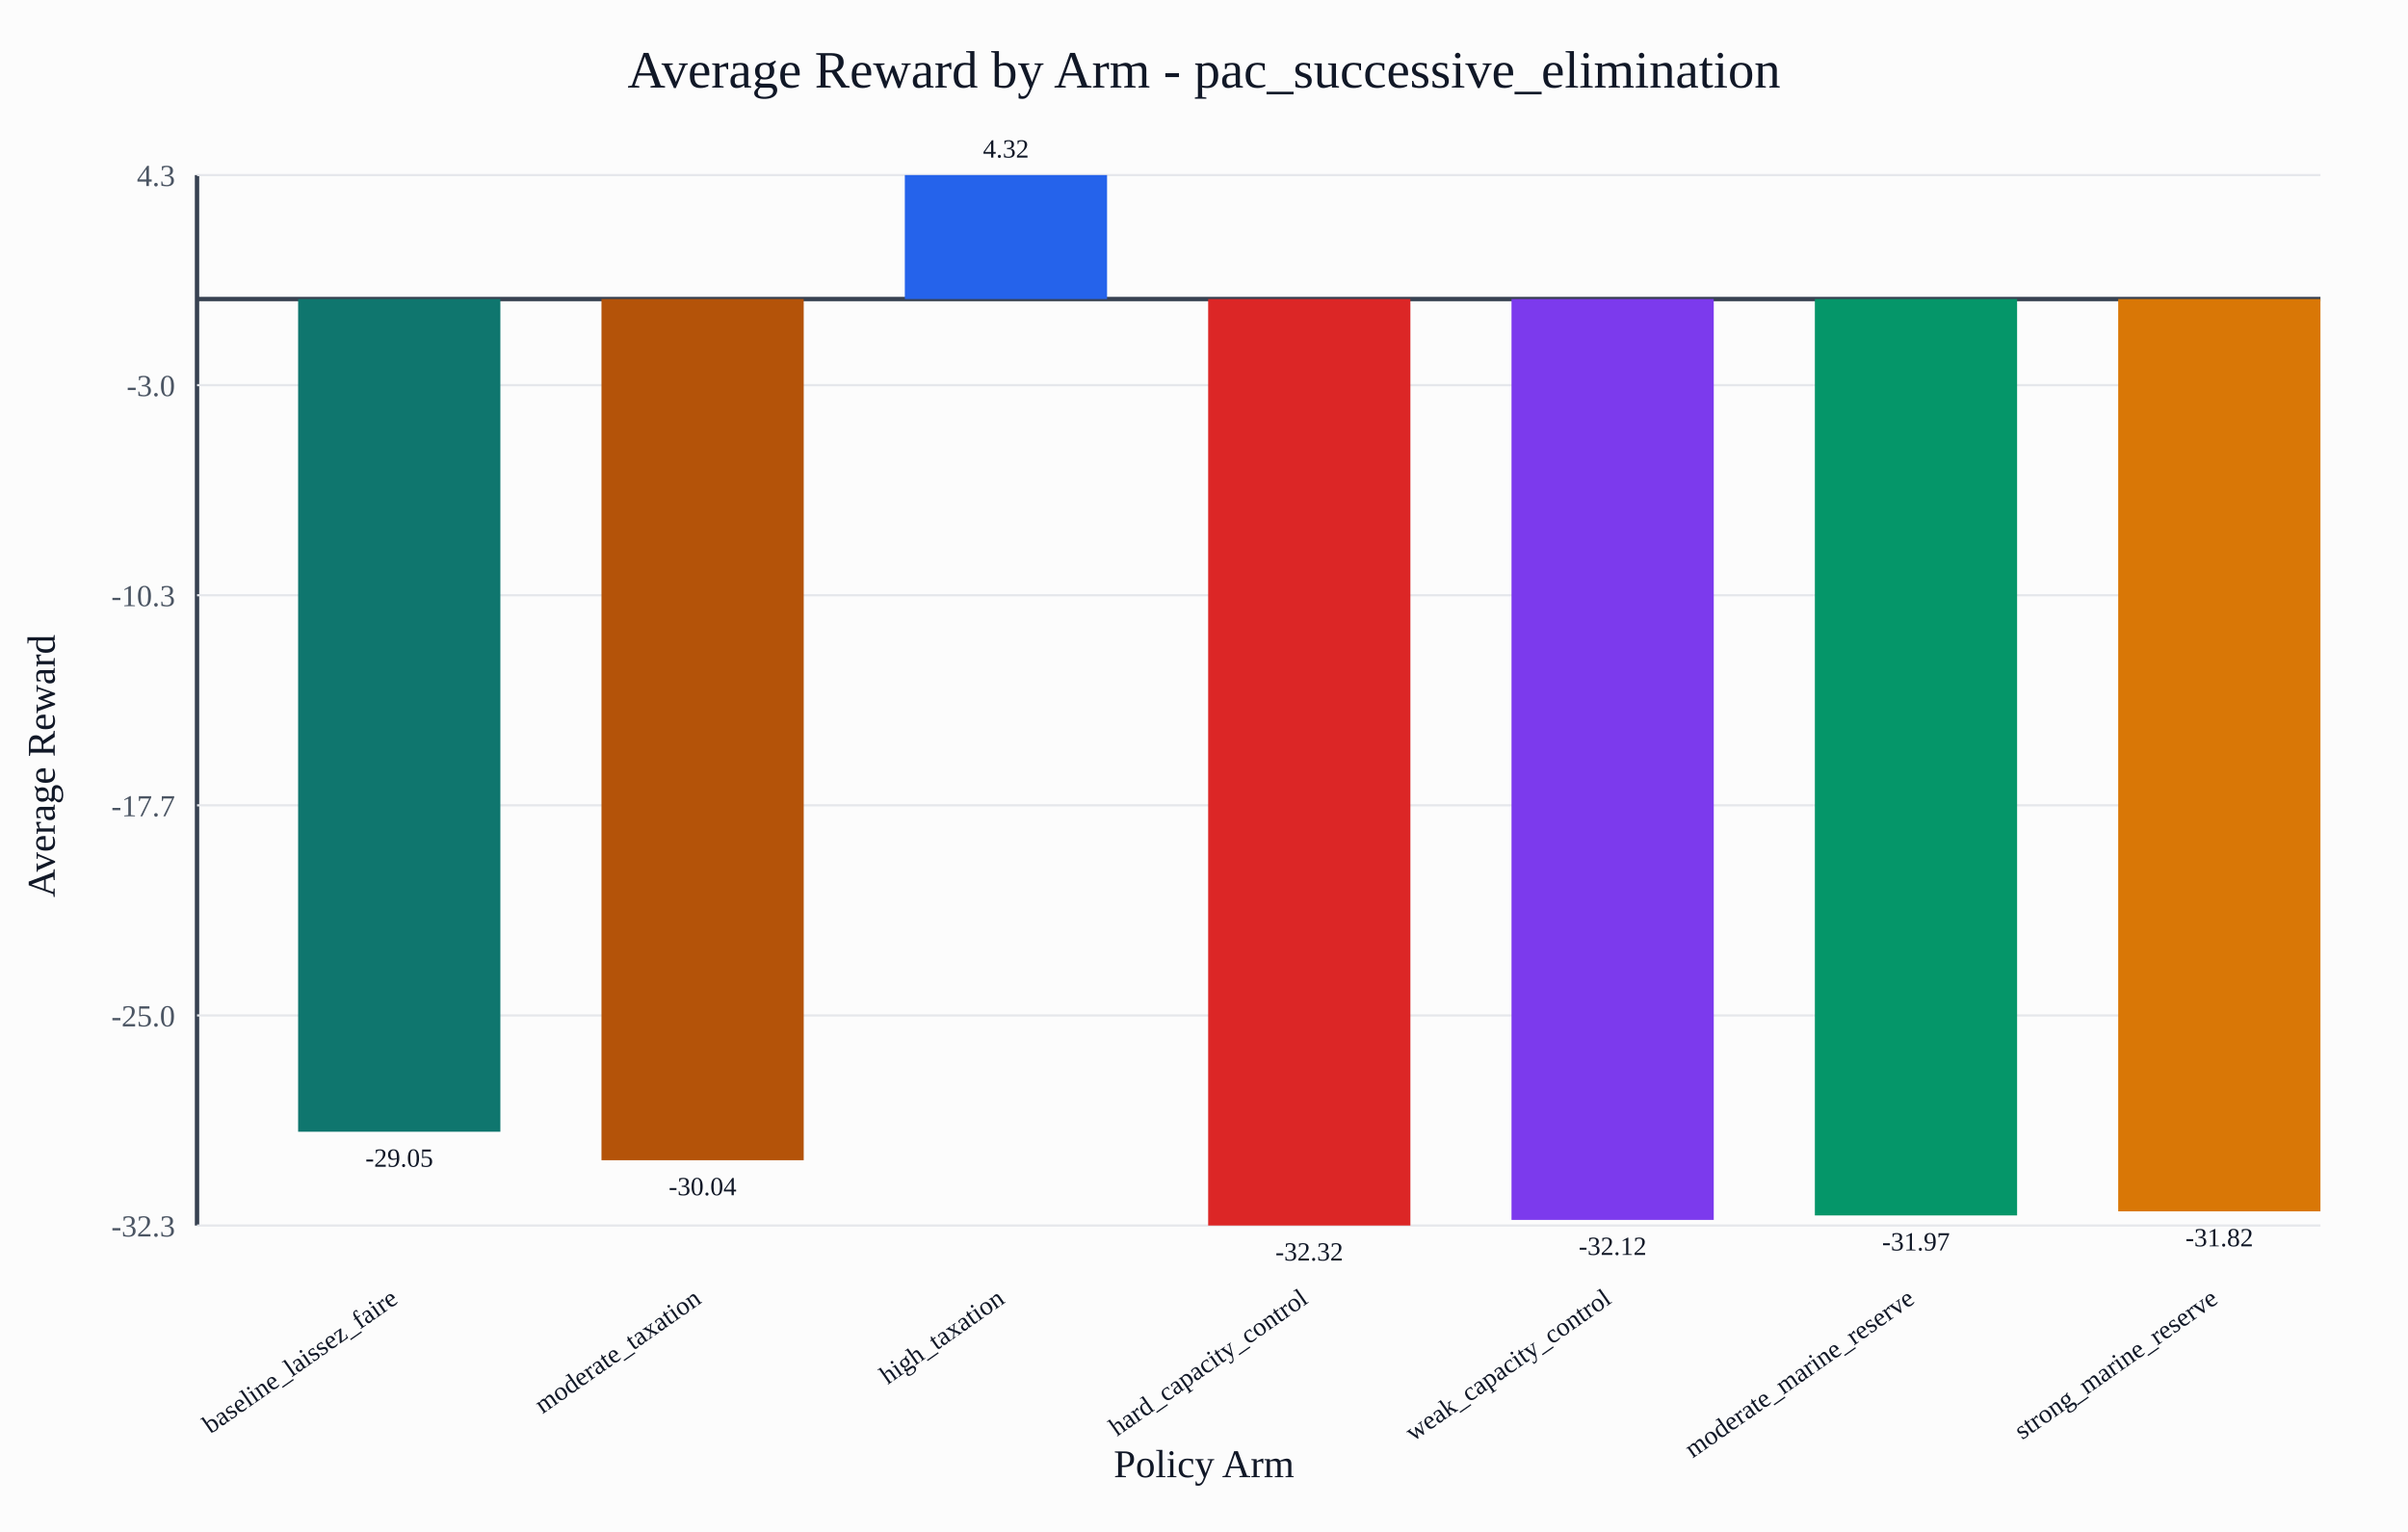
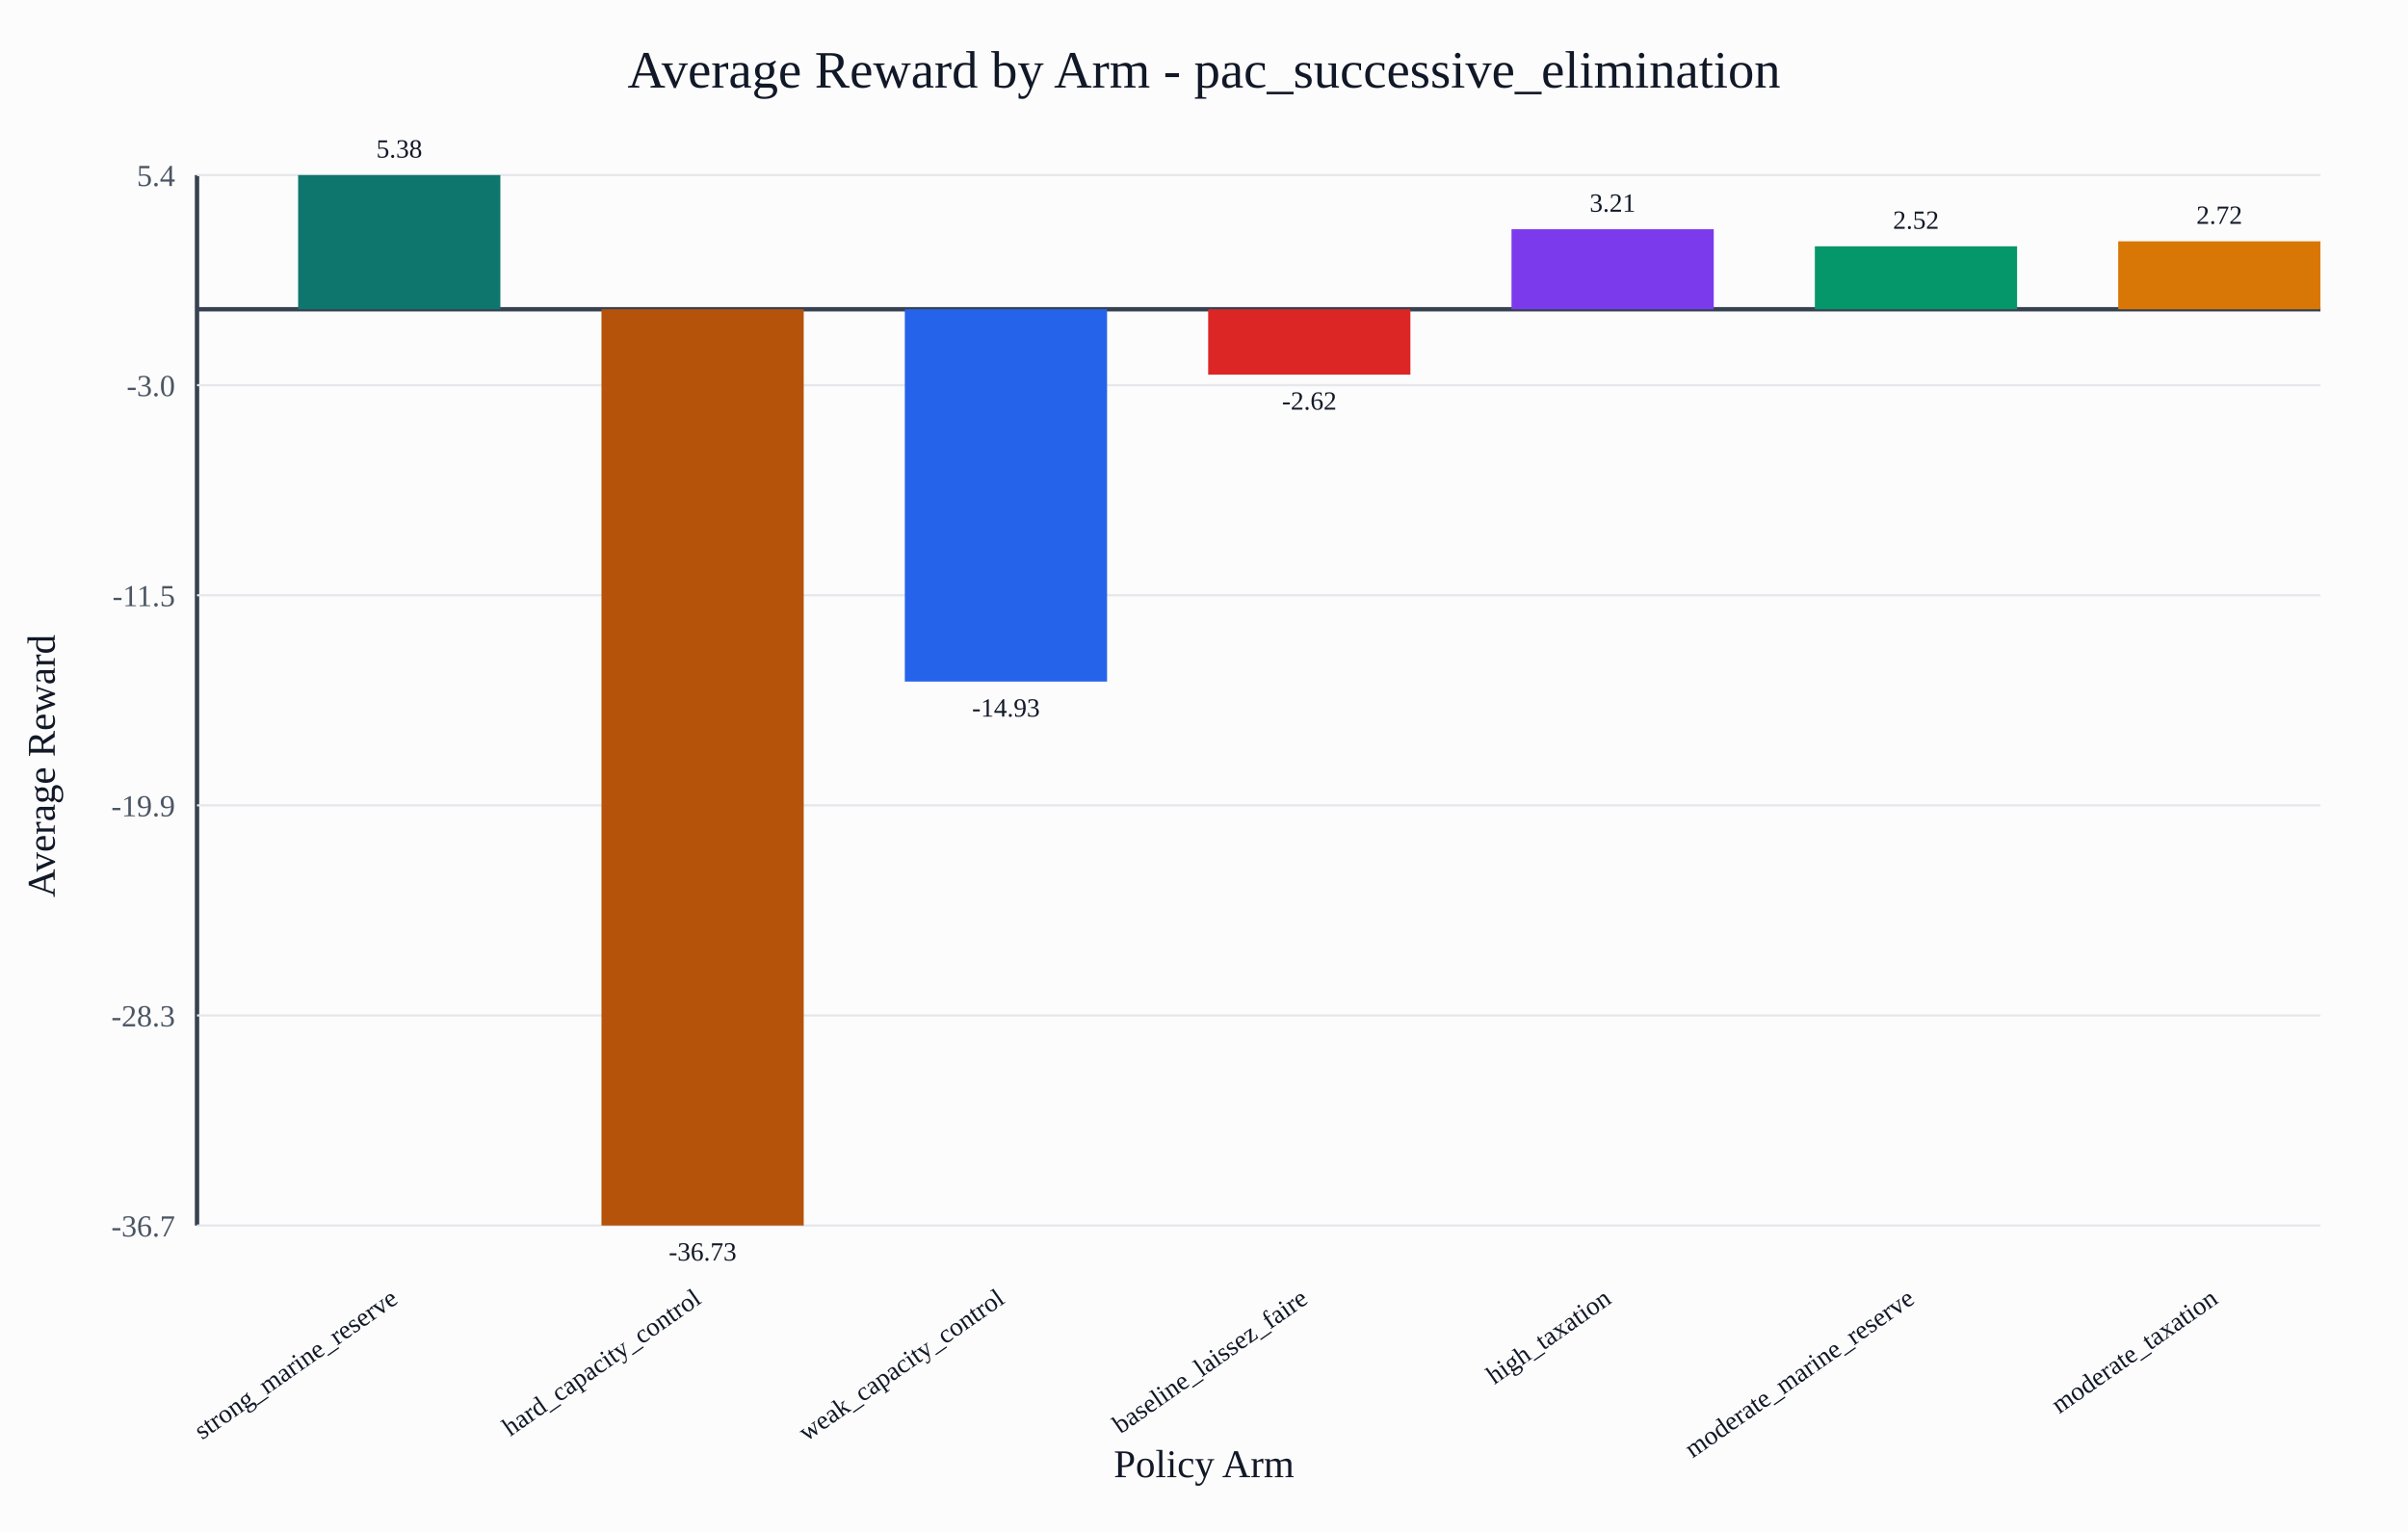
<svg xmlns="http://www.w3.org/2000/svg" width="1100" height="700">
  <rect width="100%" height="100%" fill="#fcfcfc" />
  <text x="550.0" y="40" text-anchor="middle" font-size="24" fill="#111827">Average Reward by Arm - pac_successive_elimination</text>
  <line x1="90" y1="80" x2="90" y2="560" stroke="#374151" stroke-width="2" />
-   <line x1="90" y1="136.648" x2="1060" y2="136.648" stroke="#374151" stroke-width="2" />
+   <line x1="90" y1="141.315" x2="1060" y2="141.315" stroke="#374151" stroke-width="2" />
  <text x="550.0" y="675" text-anchor="middle" font-size="18" fill="#111827">Policy Arm</text>
  <text x="25" y="350.0" text-anchor="middle" font-size="18" transform="rotate(-90 25 350.0)" fill="#111827">Average Reward</text>
  <line x1="90" y1="80.0" x2="1060" y2="80.0" stroke="#e5e7eb" stroke-width="1" />
-   <text x="80" y="85.0" text-anchor="end" font-size="14" fill="#4b5563">4.3</text>
+   <text x="80" y="85.0" text-anchor="end" font-size="14" fill="#4b5563">5.4</text>
  <line x1="90" y1="176.0" x2="1060" y2="176.0" stroke="#e5e7eb" stroke-width="1" />
  <text x="80" y="181.0" text-anchor="end" font-size="14" fill="#4b5563">-3.0</text>
  <line x1="90" y1="272.0" x2="1060" y2="272.0" stroke="#e5e7eb" stroke-width="1" />
-   <text x="80" y="277.0" text-anchor="end" font-size="14" fill="#4b5563">-10.3</text>
+   <text x="80" y="277.0" text-anchor="end" font-size="14" fill="#4b5563">-11.5</text>
  <line x1="90" y1="368.0" x2="1060" y2="368.0" stroke="#e5e7eb" stroke-width="1" />
-   <text x="80" y="373.0" text-anchor="end" font-size="14" fill="#4b5563">-17.7</text>
+   <text x="80" y="373.0" text-anchor="end" font-size="14" fill="#4b5563">-19.9</text>
  <line x1="90" y1="464.0" x2="1060" y2="464.0" stroke="#e5e7eb" stroke-width="1" />
-   <text x="80" y="469.0" text-anchor="end" font-size="14" fill="#4b5563">-25.0</text>
+   <text x="80" y="469.0" text-anchor="end" font-size="14" fill="#4b5563">-28.3</text>
  <line x1="90" y1="560.0" x2="1060" y2="560.0" stroke="#e5e7eb" stroke-width="1" />
-   <text x="80" y="565.0" text-anchor="end" font-size="14" fill="#4b5563">-32.3</text>
-   <rect x="136.19" y="136.648" width="92.381" height="380.496" fill="#0f766e" />
-   <text x="182.381" y="533.143" text-anchor="middle" font-size="12" fill="#111827">-29.05</text>
-   <text x="182.381" y="595" text-anchor="end" font-size="12" fill="#111827" transform="rotate(-35 182.381 595)">baseline_laissez_faire</text>
-   <rect x="274.762" y="136.648" width="92.381" height="393.515" fill="#b45309" />
-   <text x="320.952" y="546.162" text-anchor="middle" font-size="12" fill="#111827">-30.04</text>
-   <text x="320.952" y="595" text-anchor="end" font-size="12" fill="#111827" transform="rotate(-35 320.9524 595)">moderate_taxation</text>
-   <rect x="413.333" y="80.0" width="92.381" height="56.648" fill="#2563eb" />
-   <text x="459.524" y="72.0" text-anchor="middle" font-size="12" fill="#111827">4.32</text>
-   <text x="459.524" y="595" text-anchor="end" font-size="12" fill="#111827" transform="rotate(-35 459.5238 595)">high_taxation</text>
-   <rect x="551.905" y="136.648" width="92.381" height="423.352" fill="#dc2626" />
-   <text x="598.095" y="576.0" text-anchor="middle" font-size="12" fill="#111827">-32.32</text>
-   <text x="598.095" y="595" text-anchor="end" font-size="12" fill="#111827" transform="rotate(-35 598.0952 595)">hard_capacity_control</text>
-   <rect x="690.476" y="136.648" width="92.381" height="420.781" fill="#7c3aed" />
-   <text x="736.667" y="573.428" text-anchor="middle" font-size="12" fill="#111827">-32.12</text>
-   <text x="736.667" y="595" text-anchor="end" font-size="12" fill="#111827" transform="rotate(-35 736.6667 595)">weak_capacity_control</text>
-   <rect x="829.048" y="136.648" width="92.381" height="418.74" fill="#059669" />
-   <text x="875.238" y="571.388" text-anchor="middle" font-size="12" fill="#111827">-31.97</text>
+   <text x="80" y="565.0" text-anchor="end" font-size="14" fill="#4b5563">-36.7</text>
+   <rect x="136.19" y="80.0" width="92.381" height="61.315" fill="#0f766e" />
+   <text x="182.381" y="72.0" text-anchor="middle" font-size="12" fill="#111827">5.38</text>
+   <text x="182.381" y="595" text-anchor="end" font-size="12" fill="#111827" transform="rotate(-35 182.381 595)">strong_marine_reserve</text>
+   <rect x="274.762" y="141.315" width="92.381" height="418.685" fill="#b45309" />
+   <text x="320.952" y="576.0" text-anchor="middle" font-size="12" fill="#111827">-36.73</text>
+   <text x="320.952" y="595" text-anchor="end" font-size="12" fill="#111827" transform="rotate(-35 320.9524 595)">hard_capacity_control</text>
+   <rect x="413.333" y="141.315" width="92.381" height="170.124" fill="#2563eb" />
+   <text x="459.524" y="327.438" text-anchor="middle" font-size="12" fill="#111827">-14.93</text>
+   <text x="459.524" y="595" text-anchor="end" font-size="12" fill="#111827" transform="rotate(-35 459.5238 595)">weak_capacity_control</text>
+   <rect x="551.905" y="141.315" width="92.381" height="29.875" fill="#dc2626" />
+   <text x="598.095" y="187.189" text-anchor="middle" font-size="12" fill="#111827">-2.62</text>
+   <text x="598.095" y="595" text-anchor="end" font-size="12" fill="#111827" transform="rotate(-35 598.0952 595)">baseline_laissez_faire</text>
+   <rect x="690.476" y="104.742" width="92.381" height="36.573" fill="#7c3aed" />
+   <text x="736.667" y="96.742" text-anchor="middle" font-size="12" fill="#111827">3.21</text>
+   <text x="736.667" y="595" text-anchor="end" font-size="12" fill="#111827" transform="rotate(-35 736.6667 595)">high_taxation</text>
+   <rect x="829.048" y="112.544" width="92.381" height="28.771" fill="#059669" />
+   <text x="875.238" y="104.544" text-anchor="middle" font-size="12" fill="#111827">2.52</text>
  <text x="875.238" y="595" text-anchor="end" font-size="12" fill="#111827" transform="rotate(-35 875.2381 595)">moderate_marine_reserve</text>
-   <rect x="967.619" y="136.648" width="92.381" height="416.861" fill="#d97706" />
-   <text x="1013.81" y="569.509" text-anchor="middle" font-size="12" fill="#111827">-31.82</text>
-   <text x="1013.81" y="595" text-anchor="end" font-size="12" fill="#111827" transform="rotate(-35 1013.81 595)">strong_marine_reserve</text>
+   <rect x="967.619" y="110.27" width="92.381" height="31.044" fill="#d97706" />
+   <text x="1013.81" y="102.27" text-anchor="middle" font-size="12" fill="#111827">2.72</text>
+   <text x="1013.81" y="595" text-anchor="end" font-size="12" fill="#111827" transform="rotate(-35 1013.81 595)">moderate_taxation</text>
</svg>
